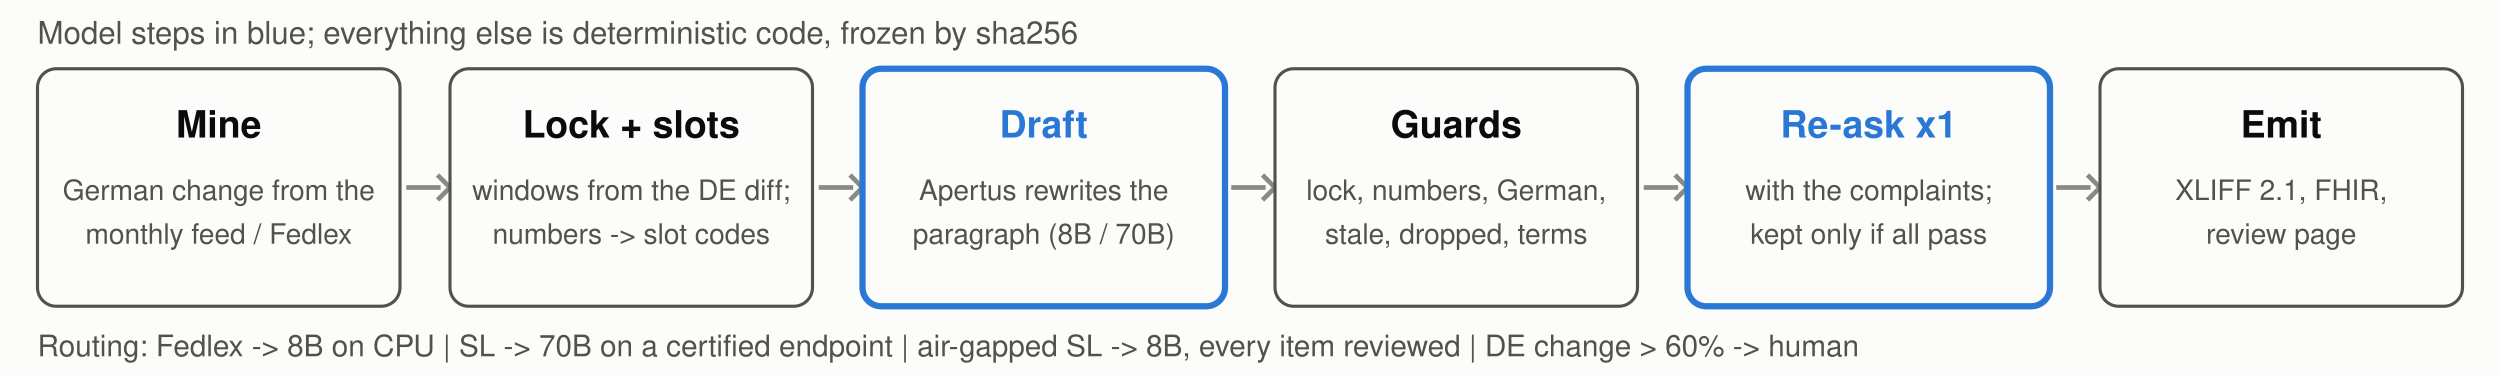
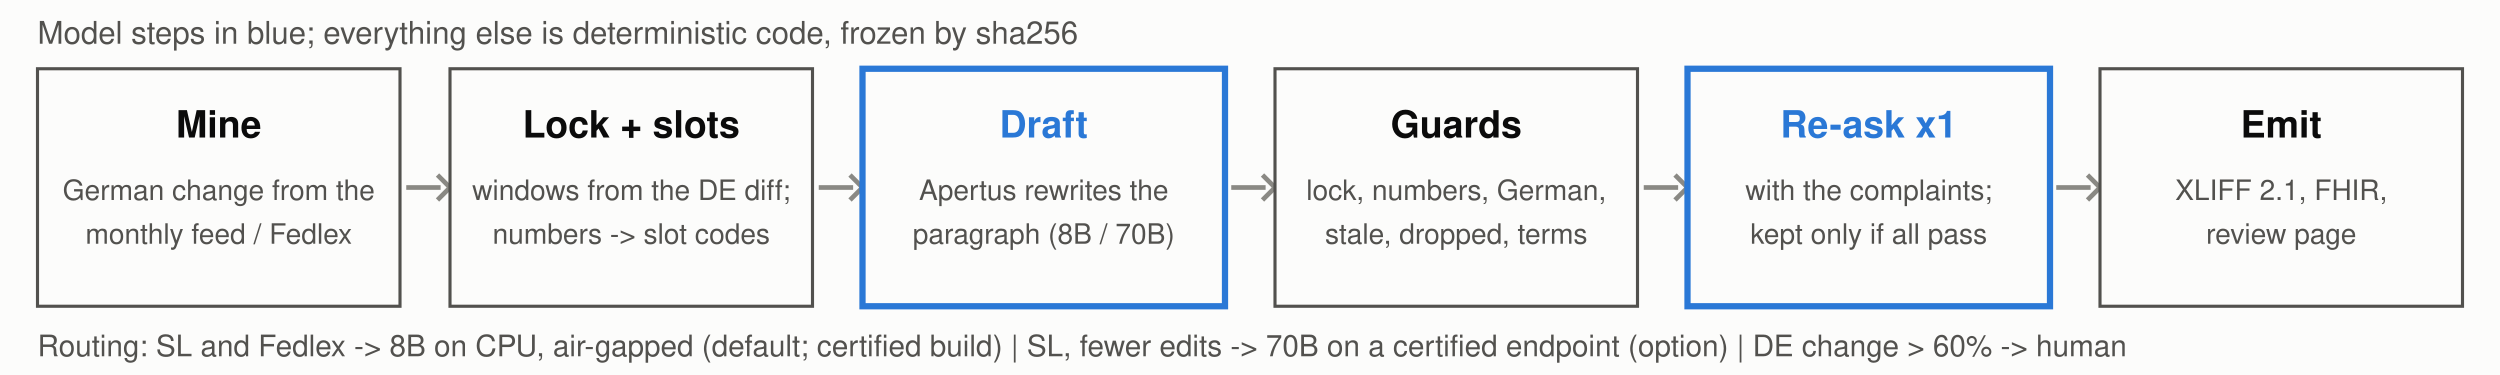
<svg xmlns="http://www.w3.org/2000/svg" viewBox="0 0 800 120" width="800" height="120" font-family="Helvetica Neue, Helvetica, Arial, sans-serif">
  <rect width="800" height="120" fill="#fcfcfb" />
-   <rect x="12" y="22" width="116" height="76" rx="6" fill="#fcfcfb" stroke="#52514e" stroke-width="1" />
+   <rect x="12" y="22" width="116" height="76" rx="0" fill="#fcfcfb" stroke="#52514e" stroke-width="1" />
  <text x="70.0" y="44" font-size="12" fill="#0b0b0b" text-anchor="middle" font-weight="bold">Mine</text>
  <text x="70.0" y="64" font-size="9" fill="#52514e" text-anchor="middle" font-weight="normal">German change from the</text>
  <text x="70.0" y="78" font-size="9" fill="#52514e" text-anchor="middle" font-weight="normal">monthly feed / Fedlex</text>
  <path d="M130 60 L141 60" stroke="#8a8984" stroke-width="1.5" />
  <path d="M140 56 L144 60 L140 64" fill="none" stroke="#8a8984" stroke-width="1.5" />
-   <rect x="144" y="22" width="116" height="76" rx="6" fill="#fcfcfb" stroke="#52514e" stroke-width="1" />
+   <rect x="144" y="22" width="116" height="76" rx="0" fill="#fcfcfb" stroke="#52514e" stroke-width="1" />
  <text x="202.0" y="44" font-size="12" fill="#0b0b0b" text-anchor="middle" font-weight="bold">Lock + slots</text>
  <text x="202.0" y="64" font-size="9" fill="#52514e" text-anchor="middle" font-weight="normal">windows from the DE diff;</text>
  <text x="202.0" y="78" font-size="9" fill="#52514e" text-anchor="middle" font-weight="normal">numbers -&gt; slot codes</text>
  <path d="M262 60 L273 60" stroke="#8a8984" stroke-width="1.5" />
  <path d="M272 56 L276 60 L272 64" fill="none" stroke="#8a8984" stroke-width="1.5" />
-   <rect x="276" y="22" width="116" height="76" rx="6" fill="#fcfcfb" stroke="#2a78d6" stroke-width="2" />
+   <rect x="276" y="22" width="116" height="76" rx="0" fill="#fcfcfb" stroke="#2a78d6" stroke-width="2" />
  <text x="334.0" y="44" font-size="12" fill="#2a78d6" text-anchor="middle" font-weight="bold">Draft</text>
  <text x="334.0" y="64" font-size="9" fill="#52514e" text-anchor="middle" font-weight="normal">Apertus rewrites the</text>
  <text x="334.0" y="78" font-size="9" fill="#52514e" text-anchor="middle" font-weight="normal">paragraph (8B / 70B)</text>
  <path d="M394 60 L405 60" stroke="#8a8984" stroke-width="1.5" />
  <path d="M404 56 L408 60 L404 64" fill="none" stroke="#8a8984" stroke-width="1.5" />
-   <rect x="408" y="22" width="116" height="76" rx="6" fill="#fcfcfb" stroke="#52514e" stroke-width="1" />
+   <rect x="408" y="22" width="116" height="76" rx="0" fill="#fcfcfb" stroke="#52514e" stroke-width="1" />
  <text x="466.0" y="44" font-size="12" fill="#0b0b0b" text-anchor="middle" font-weight="bold">Guards</text>
  <text x="466.0" y="64" font-size="9" fill="#52514e" text-anchor="middle" font-weight="normal">lock, numbers, German,</text>
  <text x="466.0" y="78" font-size="9" fill="#52514e" text-anchor="middle" font-weight="normal">stale, dropped, terms</text>
  <path d="M526 60 L537 60" stroke="#8a8984" stroke-width="1.5" />
  <path d="M536 56 L540 60 L536 64" fill="none" stroke="#8a8984" stroke-width="1.5" />
-   <rect x="540" y="22" width="116" height="76" rx="6" fill="#fcfcfb" stroke="#2a78d6" stroke-width="2" />
+   <rect x="540" y="22" width="116" height="76" rx="0" fill="#fcfcfb" stroke="#2a78d6" stroke-width="2" />
  <text x="598.0" y="44" font-size="12" fill="#2a78d6" text-anchor="middle" font-weight="bold">Re-ask x1</text>
  <text x="598.0" y="64" font-size="9" fill="#52514e" text-anchor="middle" font-weight="normal">with the complaints;</text>
  <text x="598.0" y="78" font-size="9" fill="#52514e" text-anchor="middle" font-weight="normal">kept only if all pass</text>
  <path d="M658 60 L669 60" stroke="#8a8984" stroke-width="1.5" />
  <path d="M668 56 L672 60 L668 64" fill="none" stroke="#8a8984" stroke-width="1.5" />
-   <rect x="672" y="22" width="116" height="76" rx="6" fill="#fcfcfb" stroke="#52514e" stroke-width="1" />
+   <rect x="672" y="22" width="116" height="76" rx="0" fill="#fcfcfb" stroke="#52514e" stroke-width="1" />
  <text x="730.0" y="44" font-size="12" fill="#0b0b0b" text-anchor="middle" font-weight="bold">Emit</text>
  <text x="730.0" y="64" font-size="9" fill="#52514e" text-anchor="middle" font-weight="normal">XLIFF 2.1, FHIR,</text>
  <text x="730.0" y="78" font-size="9" fill="#52514e" text-anchor="middle" font-weight="normal">review page</text>
  <text x="12" y="14" font-size="10" fill="#52514e" text-anchor="start" font-weight="normal">Model steps in blue; everything else is deterministic code, frozen by sha256</text>
-   <text x="12" y="114" font-size="9.5" fill="#52514e" text-anchor="start" font-weight="normal">Routing: Fedlex -&gt; 8B on CPU  |  SL -&gt; 70B on a certified endpoint  |  air-gapped SL -&gt; 8B, every item reviewed  |  DE change &gt; 60% -&gt; human</text>
+   <text x="12" y="114" font-size="9.5" fill="#52514e" text-anchor="start" font-weight="normal">Routing: SL and Fedlex -&gt; 8B on CPU, air-gapped (default; certified build)  |  SL, fewer edits -&gt; 70B on a certified endpoint (option)  |  DE change &gt; 60% -&gt; human</text>
</svg>
